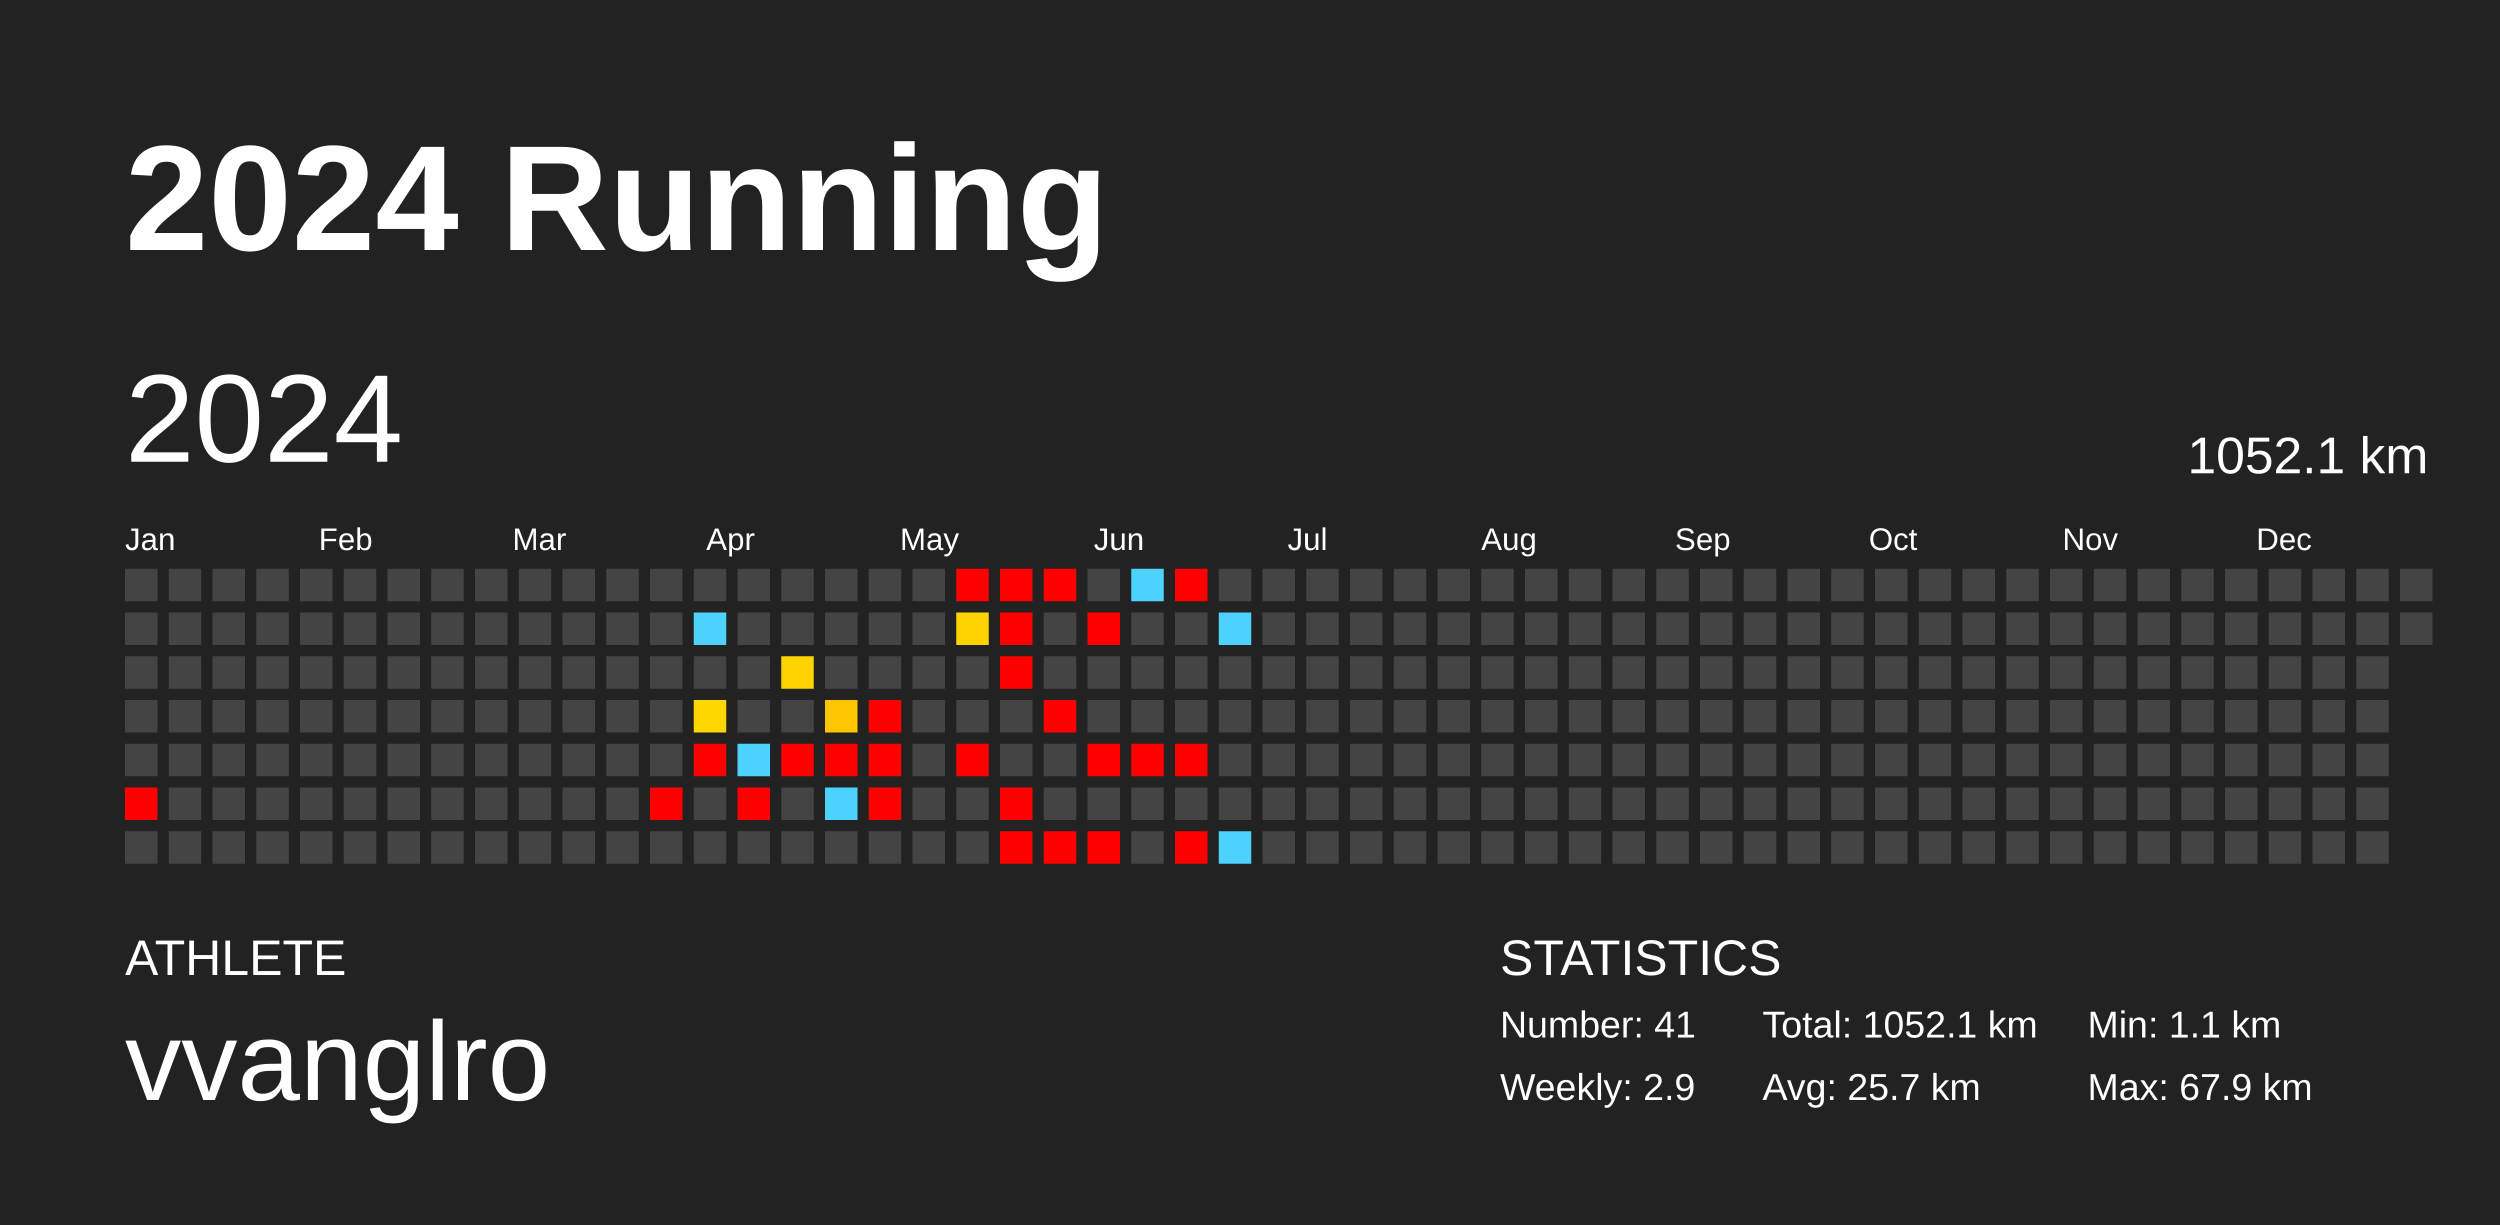
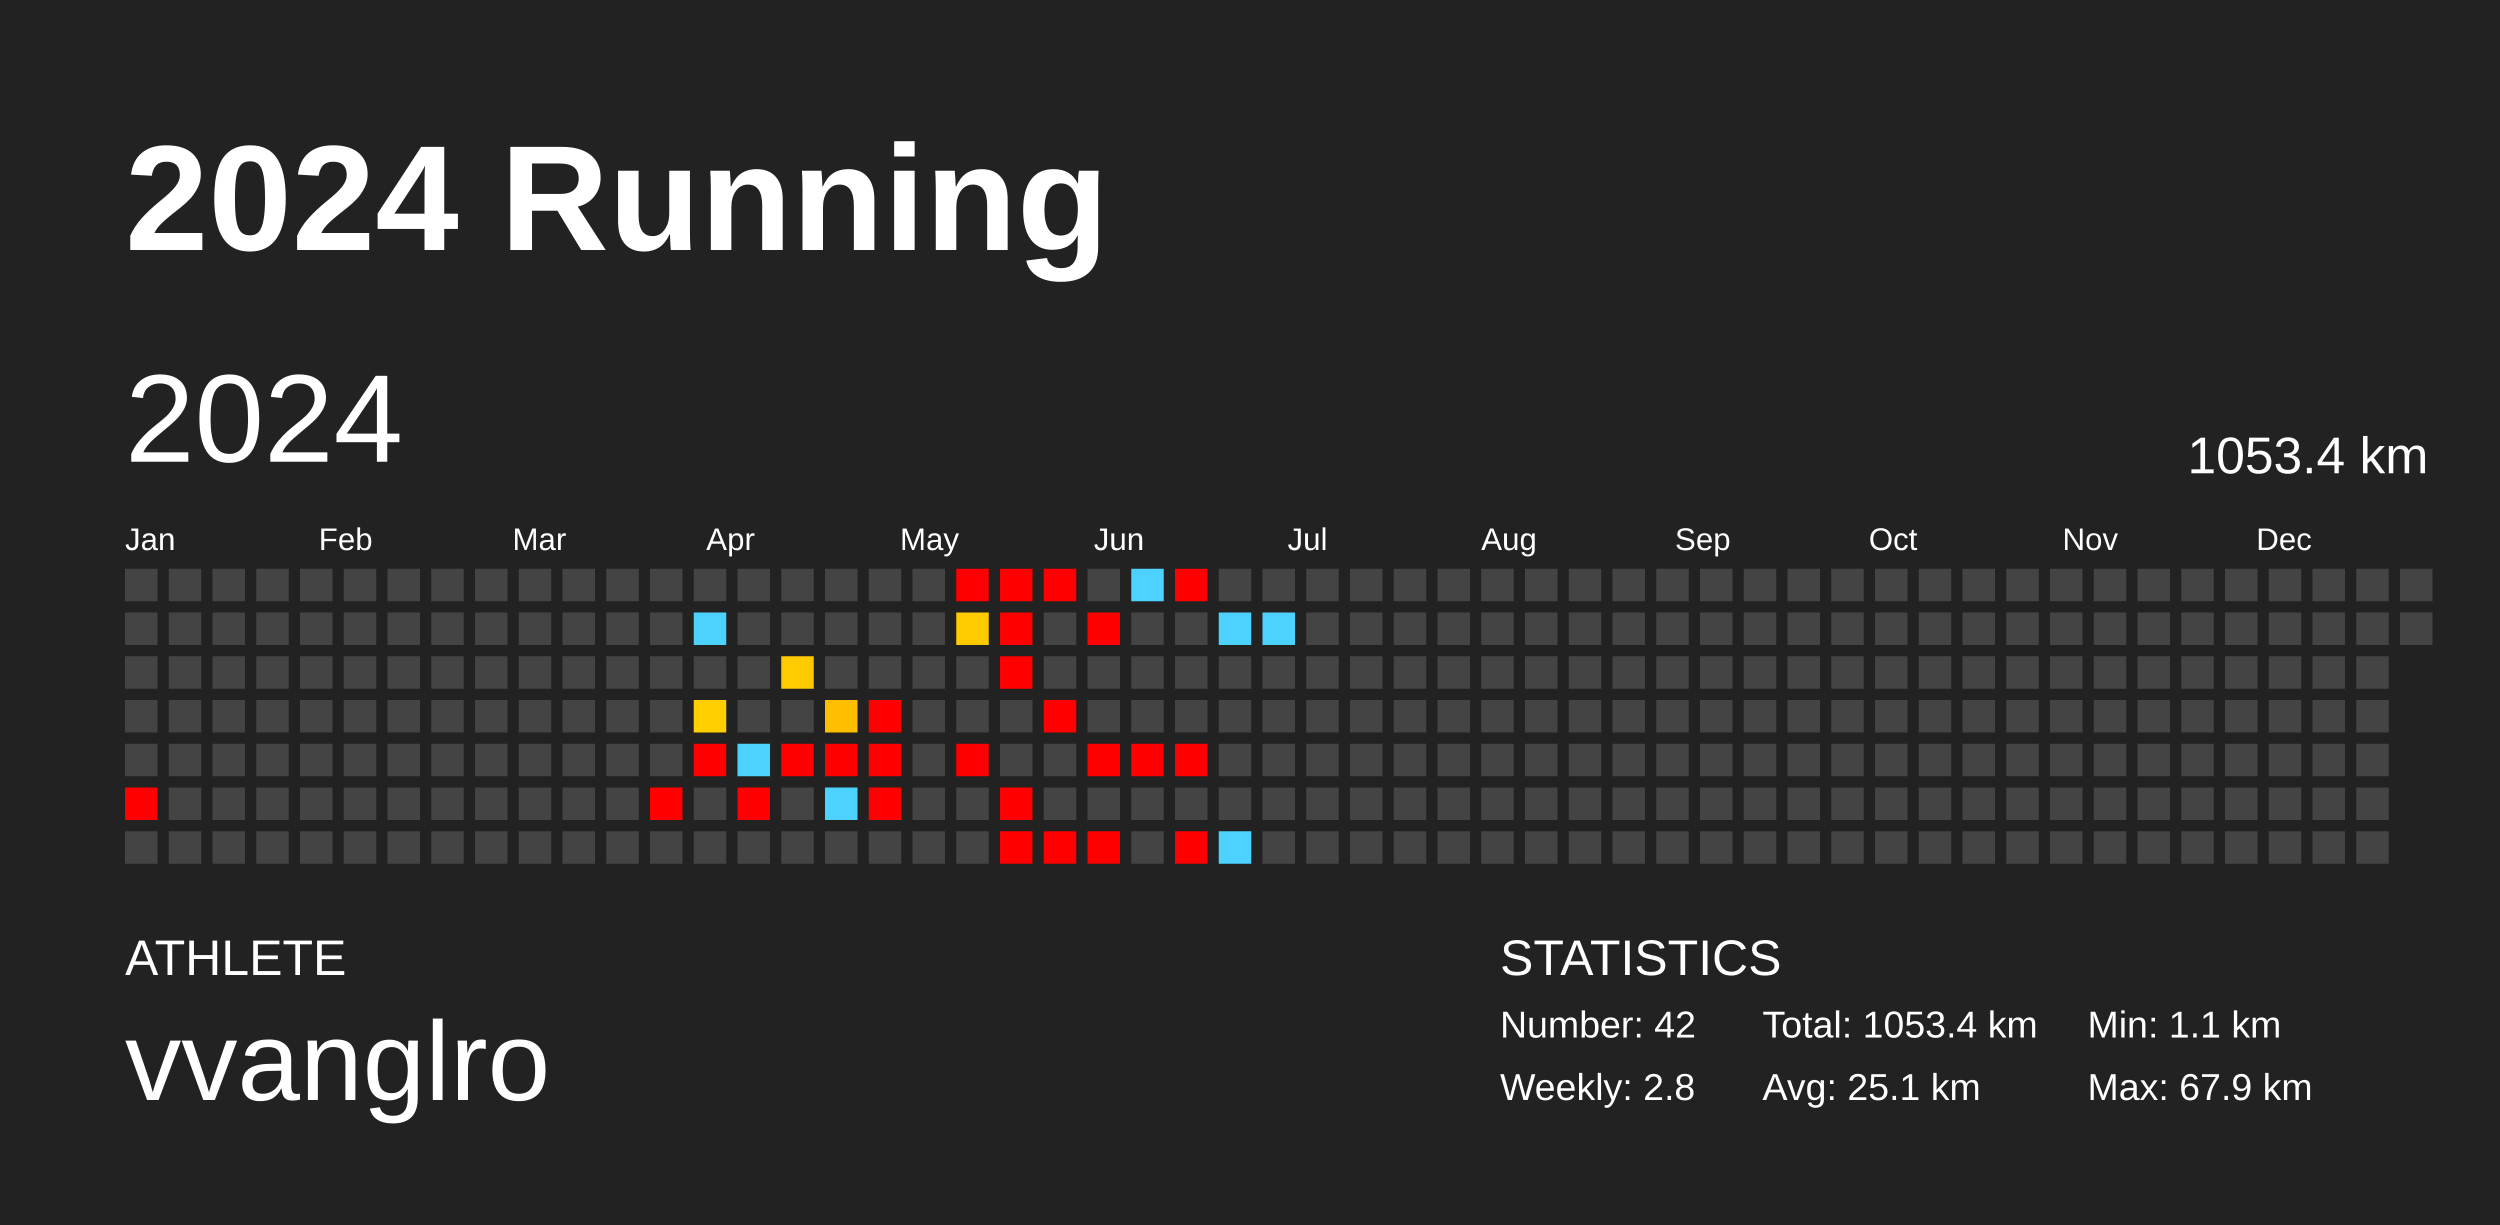
<svg xmlns="http://www.w3.org/2000/svg" baseProfile="full" height="98mm" version="1.1" viewBox="0,0,200,98" width="200mm">
  <defs />
  <rect fill="#222222" height="98" width="200" x="0" y="0" />
  <text fill="#FFFFFF" style="font-size:12px; font-family:Arial; font-weight:bold;" x="10" y="20">2024 Running</text>
  <text fill="#FFFFFF" style="font-size:4px; font-family:Arial" x="10" y="78">ATHLETE</text>
  <text fill="#FFFFFF" style="font-size:9px; font-family:Arial" x="10" y="88">vvanglro</text>
  <text fill="#FFFFFF" style="font-size:4px; font-family:Arial" x="120" y="78">STATISTICS</text>
-   <text fill="#FFFFFF" style="font-size:3px; font-family:Arial" x="120" y="83">Number: 41</text>
-   <text fill="#FFFFFF" style="font-size:3px; font-family:Arial" x="120" y="88">Weekly: 2.9</text>
-   <text fill="#FFFFFF" style="font-size:3px; font-family:Arial" x="141" y="83">Total: 1052.1 km</text>
-   <text fill="#FFFFFF" style="font-size:3px; font-family:Arial" x="141" y="88">Avg: 25.7 km</text>
+   <text fill="#FFFFFF" style="font-size:3px; font-family:Arial" x="120" y="83">Number: 42</text>
+   <text fill="#FFFFFF" style="font-size:3px; font-family:Arial" x="120" y="88">Weekly: 2.8</text>
+   <text fill="#FFFFFF" style="font-size:3px; font-family:Arial" x="141" y="83">Total: 1053.4 km</text>
+   <text fill="#FFFFFF" style="font-size:3px; font-family:Arial" x="141" y="88">Avg: 25.1 km</text>
  <text fill="#FFFFFF" style="font-size:3px; font-family:Arial" x="167" y="83">Min: 1.1 km</text>
  <text fill="#FFFFFF" style="font-size:3px; font-family:Arial" x="167" y="88">Max: 67.9 km</text>
  <text dominant-baseline="hanging" fill="#FFFFFF" style="font-size:10.0px; font-family:Arial;" x="10" y="30">2024</text>
-   <text dominant-baseline="hanging" fill="#FFFFFF" style="font-size:4.125px; font-family:Arial;" x="175" y="35">1052.1 km</text>
+   <text dominant-baseline="hanging" fill="#FFFFFF" style="font-size:4.125px; font-family:Arial;" x="175" y="35">1053.4 km</text>
  <text fill="#FFFFFF" style="font-size:2.5px; font-family:Arial" x="10.0" y="44">Jan</text>
  <text fill="#FFFFFF" style="font-size:2.5px; font-family:Arial" x="25.5" y="44">Feb</text>
  <text fill="#FFFFFF" style="font-size:2.5px; font-family:Arial" x="41.0" y="44">Mar</text>
  <text fill="#FFFFFF" style="font-size:2.5px; font-family:Arial" x="56.5" y="44">Apr</text>
  <text fill="#FFFFFF" style="font-size:2.5px; font-family:Arial" x="72.0" y="44">May</text>
  <text fill="#FFFFFF" style="font-size:2.5px; font-family:Arial" x="87.5" y="44">Jun</text>
  <text fill="#FFFFFF" style="font-size:2.5px; font-family:Arial" x="103.0" y="44">Jul</text>
  <text fill="#FFFFFF" style="font-size:2.5px; font-family:Arial" x="118.5" y="44">Aug</text>
  <text fill="#FFFFFF" style="font-size:2.5px; font-family:Arial" x="134.0" y="44">Sep</text>
  <text fill="#FFFFFF" style="font-size:2.5px; font-family:Arial" x="149.5" y="44">Oct</text>
  <text fill="#FFFFFF" style="font-size:2.5px; font-family:Arial" x="165.0" y="44">Nov</text>
  <text fill="#FFFFFF" style="font-size:2.5px; font-family:Arial" x="180.5" y="44">Dec</text>
  <rect fill="#444444" height="2.6" width="2.6" x="10.0" y="45.5" />
  <rect fill="#444444" height="2.6" width="2.6" x="10.0" y="49.0" />
  <rect fill="#444444" height="2.6" width="2.6" x="10.0" y="52.5" />
  <rect fill="#444444" height="2.6" width="2.6" x="10.0" y="56.0" />
  <rect fill="#444444" height="2.6" width="2.6" x="10.0" y="59.5" />
  <rect fill="red" height="2.6" width="2.6" x="10.0" y="63.0" />
  <rect fill="#444444" height="2.6" width="2.6" x="10.0" y="66.5" />
  <rect fill="#444444" height="2.6" width="2.6" x="13.5" y="45.5" />
  <rect fill="#444444" height="2.6" width="2.6" x="13.5" y="49.0" />
  <rect fill="#444444" height="2.6" width="2.6" x="13.5" y="52.5" />
  <rect fill="#444444" height="2.6" width="2.6" x="13.5" y="56.0" />
  <rect fill="#444444" height="2.6" width="2.6" x="13.5" y="59.5" />
  <rect fill="#444444" height="2.6" width="2.6" x="13.5" y="63.0" />
  <rect fill="#444444" height="2.6" width="2.6" x="13.5" y="66.5" />
  <rect fill="#444444" height="2.6" width="2.6" x="17.0" y="45.5" />
  <rect fill="#444444" height="2.6" width="2.6" x="17.0" y="49.0" />
  <rect fill="#444444" height="2.6" width="2.6" x="17.0" y="52.5" />
  <rect fill="#444444" height="2.6" width="2.6" x="17.0" y="56.0" />
  <rect fill="#444444" height="2.6" width="2.6" x="17.0" y="59.5" />
  <rect fill="#444444" height="2.6" width="2.6" x="17.0" y="63.0" />
  <rect fill="#444444" height="2.6" width="2.6" x="17.0" y="66.5" />
  <rect fill="#444444" height="2.6" width="2.6" x="20.5" y="45.5" />
  <rect fill="#444444" height="2.6" width="2.6" x="20.5" y="49.0" />
  <rect fill="#444444" height="2.6" width="2.6" x="20.5" y="52.5" />
  <rect fill="#444444" height="2.6" width="2.6" x="20.5" y="56.0" />
  <rect fill="#444444" height="2.6" width="2.6" x="20.5" y="59.5" />
  <rect fill="#444444" height="2.6" width="2.6" x="20.5" y="63.0" />
  <rect fill="#444444" height="2.6" width="2.6" x="20.5" y="66.5" />
  <rect fill="#444444" height="2.6" width="2.6" x="24.0" y="45.5" />
  <rect fill="#444444" height="2.6" width="2.6" x="24.0" y="49.0" />
  <rect fill="#444444" height="2.6" width="2.6" x="24.0" y="52.5" />
  <rect fill="#444444" height="2.6" width="2.6" x="24.0" y="56.0" />
  <rect fill="#444444" height="2.6" width="2.6" x="24.0" y="59.5" />
  <rect fill="#444444" height="2.6" width="2.6" x="24.0" y="63.0" />
  <rect fill="#444444" height="2.6" width="2.6" x="24.0" y="66.5" />
  <rect fill="#444444" height="2.6" width="2.6" x="27.5" y="45.5" />
  <rect fill="#444444" height="2.6" width="2.6" x="27.5" y="49.0" />
  <rect fill="#444444" height="2.6" width="2.6" x="27.5" y="52.5" />
  <rect fill="#444444" height="2.6" width="2.6" x="27.5" y="56.0" />
  <rect fill="#444444" height="2.6" width="2.6" x="27.5" y="59.5" />
  <rect fill="#444444" height="2.6" width="2.6" x="27.5" y="63.0" />
  <rect fill="#444444" height="2.6" width="2.6" x="27.5" y="66.5" />
  <rect fill="#444444" height="2.6" width="2.6" x="31.0" y="45.5" />
  <rect fill="#444444" height="2.6" width="2.6" x="31.0" y="49.0" />
  <rect fill="#444444" height="2.6" width="2.6" x="31.0" y="52.5" />
  <rect fill="#444444" height="2.6" width="2.6" x="31.0" y="56.0" />
  <rect fill="#444444" height="2.6" width="2.6" x="31.0" y="59.5" />
  <rect fill="#444444" height="2.6" width="2.6" x="31.0" y="63.0" />
  <rect fill="#444444" height="2.6" width="2.6" x="31.0" y="66.5" />
  <rect fill="#444444" height="2.6" width="2.6" x="34.5" y="45.5" />
  <rect fill="#444444" height="2.6" width="2.6" x="34.5" y="49.0" />
  <rect fill="#444444" height="2.6" width="2.6" x="34.5" y="52.5" />
  <rect fill="#444444" height="2.6" width="2.6" x="34.5" y="56.0" />
  <rect fill="#444444" height="2.6" width="2.6" x="34.5" y="59.5" />
  <rect fill="#444444" height="2.6" width="2.6" x="34.5" y="63.0" />
  <rect fill="#444444" height="2.6" width="2.6" x="34.5" y="66.5" />
  <rect fill="#444444" height="2.6" width="2.6" x="38.0" y="45.5" />
  <rect fill="#444444" height="2.6" width="2.6" x="38.0" y="49.0" />
  <rect fill="#444444" height="2.6" width="2.6" x="38.0" y="52.5" />
  <rect fill="#444444" height="2.6" width="2.6" x="38.0" y="56.0" />
  <rect fill="#444444" height="2.6" width="2.6" x="38.0" y="59.5" />
  <rect fill="#444444" height="2.6" width="2.6" x="38.0" y="63.0" />
  <rect fill="#444444" height="2.6" width="2.6" x="38.0" y="66.5" />
  <rect fill="#444444" height="2.6" width="2.6" x="41.5" y="45.5" />
  <rect fill="#444444" height="2.6" width="2.6" x="41.5" y="49.0" />
  <rect fill="#444444" height="2.6" width="2.6" x="41.5" y="52.5" />
  <rect fill="#444444" height="2.6" width="2.6" x="41.5" y="56.0" />
  <rect fill="#444444" height="2.6" width="2.6" x="41.5" y="59.5" />
  <rect fill="#444444" height="2.6" width="2.6" x="41.5" y="63.0" />
  <rect fill="#444444" height="2.6" width="2.6" x="41.5" y="66.5" />
  <rect fill="#444444" height="2.6" width="2.6" x="45.0" y="45.5" />
  <rect fill="#444444" height="2.6" width="2.6" x="45.0" y="49.0" />
  <rect fill="#444444" height="2.6" width="2.6" x="45.0" y="52.5" />
  <rect fill="#444444" height="2.6" width="2.6" x="45.0" y="56.0" />
  <rect fill="#444444" height="2.6" width="2.6" x="45.0" y="59.5" />
  <rect fill="#444444" height="2.6" width="2.6" x="45.0" y="63.0" />
  <rect fill="#444444" height="2.6" width="2.6" x="45.0" y="66.5" />
  <rect fill="#444444" height="2.6" width="2.6" x="48.5" y="45.5" />
  <rect fill="#444444" height="2.6" width="2.6" x="48.5" y="49.0" />
  <rect fill="#444444" height="2.6" width="2.6" x="48.5" y="52.5" />
  <rect fill="#444444" height="2.6" width="2.6" x="48.5" y="56.0" />
  <rect fill="#444444" height="2.6" width="2.6" x="48.5" y="59.5" />
  <rect fill="#444444" height="2.6" width="2.6" x="48.5" y="63.0" />
  <rect fill="#444444" height="2.6" width="2.6" x="48.5" y="66.5" />
  <rect fill="#444444" height="2.6" width="2.6" x="52.0" y="45.5" />
  <rect fill="#444444" height="2.6" width="2.6" x="52.0" y="49.0" />
  <rect fill="#444444" height="2.6" width="2.6" x="52.0" y="52.5" />
  <rect fill="#444444" height="2.6" width="2.6" x="52.0" y="56.0" />
  <rect fill="#444444" height="2.6" width="2.6" x="52.0" y="59.5" />
  <rect fill="red" height="2.6" width="2.6" x="52.0" y="63.0" />
  <rect fill="#444444" height="2.6" width="2.6" x="52.0" y="66.5" />
  <rect fill="#444444" height="2.6" width="2.6" x="55.5" y="45.5" />
  <rect fill="#4dd2ff" height="2.6" width="2.6" x="55.5" y="49.0" />
  <rect fill="#444444" height="2.6" width="2.6" x="55.5" y="52.5" />
-   <rect fill="#ffd700" height="2.6" width="2.6" x="55.5" y="56.0" />
+   <rect fill="#ffcf00" height="2.6" width="2.6" x="55.5" y="56.0" />
  <rect fill="red" height="2.6" width="2.6" x="55.5" y="59.5" />
  <rect fill="#444444" height="2.6" width="2.6" x="55.5" y="63.0" />
  <rect fill="#444444" height="2.6" width="2.6" x="55.5" y="66.5" />
  <rect fill="#444444" height="2.6" width="2.6" x="59.0" y="45.5" />
  <rect fill="#444444" height="2.6" width="2.6" x="59.0" y="49.0" />
  <rect fill="#444444" height="2.6" width="2.6" x="59.0" y="52.5" />
  <rect fill="#444444" height="2.6" width="2.6" x="59.0" y="56.0" />
  <rect fill="#4dd2ff" height="2.6" width="2.6" x="59.0" y="59.5" />
  <rect fill="red" height="2.6" width="2.6" x="59.0" y="63.0" />
  <rect fill="#444444" height="2.6" width="2.6" x="59.0" y="66.5" />
  <rect fill="#444444" height="2.6" width="2.6" x="62.5" y="45.5" />
  <rect fill="#444444" height="2.6" width="2.6" x="62.5" y="49.0" />
-   <rect fill="#ffd300" height="2.6" width="2.6" x="62.5" y="52.5" />
+   <rect fill="#ffcb00" height="2.6" width="2.6" x="62.5" y="52.5" />
  <rect fill="#444444" height="2.6" width="2.6" x="62.5" y="56.0" />
  <rect fill="red" height="2.6" width="2.6" x="62.5" y="59.5" />
  <rect fill="#444444" height="2.6" width="2.6" x="62.5" y="63.0" />
  <rect fill="#444444" height="2.6" width="2.6" x="62.5" y="66.5" />
  <rect fill="#444444" height="2.6" width="2.6" x="66.0" y="45.5" />
  <rect fill="#444444" height="2.6" width="2.6" x="66.0" y="49.0" />
  <rect fill="#444444" height="2.6" width="2.6" x="66.0" y="52.5" />
-   <rect fill="#ffc500" height="2.6" width="2.6" x="66.0" y="56.0" />
+   <rect fill="#ffbe00" height="2.6" width="2.6" x="66.0" y="56.0" />
  <rect fill="red" height="2.6" width="2.6" x="66.0" y="59.5" />
  <rect fill="#4dd2ff" height="2.6" width="2.6" x="66.0" y="63.0" />
  <rect fill="#444444" height="2.6" width="2.6" x="66.0" y="66.5" />
  <rect fill="#444444" height="2.6" width="2.6" x="69.5" y="45.5" />
  <rect fill="#444444" height="2.6" width="2.6" x="69.5" y="49.0" />
  <rect fill="#444444" height="2.6" width="2.6" x="69.5" y="52.5" />
  <rect fill="red" height="2.6" width="2.6" x="69.5" y="56.0" />
  <rect fill="red" height="2.6" width="2.6" x="69.5" y="59.5" />
  <rect fill="red" height="2.6" width="2.6" x="69.5" y="63.0" />
  <rect fill="#444444" height="2.6" width="2.6" x="69.5" y="66.5" />
  <rect fill="#444444" height="2.6" width="2.6" x="73.0" y="45.5" />
  <rect fill="#444444" height="2.6" width="2.6" x="73.0" y="49.0" />
  <rect fill="#444444" height="2.6" width="2.6" x="73.0" y="52.5" />
  <rect fill="#444444" height="2.6" width="2.6" x="73.0" y="56.0" />
  <rect fill="#444444" height="2.6" width="2.6" x="73.0" y="59.5" />
  <rect fill="#444444" height="2.6" width="2.6" x="73.0" y="63.0" />
  <rect fill="#444444" height="2.6" width="2.6" x="73.0" y="66.5" />
  <rect fill="red" height="2.6" width="2.6" x="76.5" y="45.5" />
-   <rect fill="#ffd300" height="2.6" width="2.6" x="76.5" y="49.0" />
+   <rect fill="#ffcb00" height="2.6" width="2.6" x="76.5" y="49.0" />
  <rect fill="#444444" height="2.6" width="2.6" x="76.5" y="52.5" />
  <rect fill="#444444" height="2.6" width="2.6" x="76.5" y="56.0" />
  <rect fill="red" height="2.6" width="2.6" x="76.5" y="59.5" />
  <rect fill="#444444" height="2.6" width="2.6" x="76.5" y="63.0" />
  <rect fill="#444444" height="2.6" width="2.6" x="76.5" y="66.5" />
  <rect fill="red" height="2.6" width="2.6" x="80.0" y="45.5" />
  <rect fill="red" height="2.6" width="2.6" x="80.0" y="49.0" />
  <rect fill="red" height="2.6" width="2.6" x="80.0" y="52.5" />
  <rect fill="#444444" height="2.6" width="2.6" x="80.0" y="56.0" />
  <rect fill="#444444" height="2.6" width="2.6" x="80.0" y="59.5" />
  <rect fill="red" height="2.6" width="2.6" x="80.0" y="63.0" />
  <rect fill="red" height="2.6" width="2.6" x="80.0" y="66.5" />
  <rect fill="red" height="2.6" width="2.6" x="83.5" y="45.5" />
  <rect fill="#444444" height="2.6" width="2.6" x="83.5" y="49.0" />
  <rect fill="#444444" height="2.6" width="2.6" x="83.5" y="52.5" />
  <rect fill="red" height="2.6" width="2.6" x="83.5" y="56.0" />
  <rect fill="#444444" height="2.6" width="2.6" x="83.5" y="59.5" />
  <rect fill="#444444" height="2.6" width="2.6" x="83.5" y="63.0" />
  <rect fill="red" height="2.6" width="2.6" x="83.5" y="66.5" />
  <rect fill="#444444" height="2.6" width="2.6" x="87.0" y="45.5" />
  <rect fill="red" height="2.6" width="2.6" x="87.0" y="49.0" />
  <rect fill="#444444" height="2.6" width="2.6" x="87.0" y="52.5" />
  <rect fill="#444444" height="2.6" width="2.6" x="87.0" y="56.0" />
  <rect fill="red" height="2.6" width="2.6" x="87.0" y="59.5" />
  <rect fill="#444444" height="2.6" width="2.6" x="87.0" y="63.0" />
  <rect fill="red" height="2.6" width="2.6" x="87.0" y="66.5" />
  <rect fill="#4dd2ff" height="2.6" width="2.6" x="90.5" y="45.5" />
  <rect fill="#444444" height="2.6" width="2.6" x="90.5" y="49.0" />
  <rect fill="#444444" height="2.6" width="2.6" x="90.5" y="52.5" />
  <rect fill="#444444" height="2.6" width="2.6" x="90.5" y="56.0" />
  <rect fill="red" height="2.6" width="2.6" x="90.5" y="59.5" />
  <rect fill="#444444" height="2.6" width="2.6" x="90.5" y="63.0" />
  <rect fill="#444444" height="2.6" width="2.6" x="90.5" y="66.5" />
  <rect fill="red" height="2.6" width="2.6" x="94.0" y="45.5" />
  <rect fill="#444444" height="2.6" width="2.6" x="94.0" y="49.0" />
  <rect fill="#444444" height="2.6" width="2.6" x="94.0" y="52.5" />
  <rect fill="#444444" height="2.6" width="2.6" x="94.0" y="56.0" />
  <rect fill="red" height="2.6" width="2.6" x="94.0" y="59.5" />
  <rect fill="#444444" height="2.6" width="2.6" x="94.0" y="63.0" />
  <rect fill="red" height="2.6" width="2.6" x="94.0" y="66.5" />
  <rect fill="#444444" height="2.6" width="2.6" x="97.5" y="45.5" />
  <rect fill="#4dd2ff" height="2.6" width="2.6" x="97.5" y="49.0" />
  <rect fill="#444444" height="2.6" width="2.6" x="97.5" y="52.5" />
  <rect fill="#444444" height="2.6" width="2.6" x="97.5" y="56.0" />
  <rect fill="#444444" height="2.6" width="2.6" x="97.5" y="59.5" />
  <rect fill="#444444" height="2.6" width="2.6" x="97.5" y="63.0" />
  <rect fill="#4dd2ff" height="2.6" width="2.6" x="97.5" y="66.5" />
  <rect fill="#444444" height="2.6" width="2.6" x="101.0" y="45.5" />
-   <rect fill="#444444" height="2.6" width="2.6" x="101.0" y="49.0" />
+   <rect fill="#4dd2ff" height="2.6" width="2.6" x="101.0" y="49.0" />
  <rect fill="#444444" height="2.6" width="2.6" x="101.0" y="52.5" />
  <rect fill="#444444" height="2.6" width="2.6" x="101.0" y="56.0" />
  <rect fill="#444444" height="2.6" width="2.6" x="101.0" y="59.5" />
  <rect fill="#444444" height="2.6" width="2.6" x="101.0" y="63.0" />
  <rect fill="#444444" height="2.6" width="2.6" x="101.0" y="66.5" />
  <rect fill="#444444" height="2.6" width="2.6" x="104.5" y="45.5" />
  <rect fill="#444444" height="2.6" width="2.6" x="104.5" y="49.0" />
  <rect fill="#444444" height="2.6" width="2.6" x="104.5" y="52.5" />
  <rect fill="#444444" height="2.6" width="2.6" x="104.5" y="56.0" />
  <rect fill="#444444" height="2.6" width="2.6" x="104.5" y="59.5" />
  <rect fill="#444444" height="2.6" width="2.6" x="104.5" y="63.0" />
  <rect fill="#444444" height="2.6" width="2.6" x="104.5" y="66.5" />
  <rect fill="#444444" height="2.6" width="2.6" x="108.0" y="45.5" />
  <rect fill="#444444" height="2.6" width="2.6" x="108.0" y="49.0" />
  <rect fill="#444444" height="2.6" width="2.6" x="108.0" y="52.5" />
  <rect fill="#444444" height="2.6" width="2.6" x="108.0" y="56.0" />
  <rect fill="#444444" height="2.6" width="2.6" x="108.0" y="59.5" />
  <rect fill="#444444" height="2.6" width="2.6" x="108.0" y="63.0" />
  <rect fill="#444444" height="2.6" width="2.6" x="108.0" y="66.5" />
  <rect fill="#444444" height="2.6" width="2.6" x="111.5" y="45.5" />
  <rect fill="#444444" height="2.6" width="2.6" x="111.5" y="49.0" />
  <rect fill="#444444" height="2.6" width="2.6" x="111.5" y="52.5" />
  <rect fill="#444444" height="2.6" width="2.6" x="111.5" y="56.0" />
  <rect fill="#444444" height="2.6" width="2.6" x="111.5" y="59.5" />
  <rect fill="#444444" height="2.6" width="2.6" x="111.5" y="63.0" />
  <rect fill="#444444" height="2.6" width="2.6" x="111.5" y="66.5" />
  <rect fill="#444444" height="2.6" width="2.6" x="115.0" y="45.5" />
  <rect fill="#444444" height="2.6" width="2.6" x="115.0" y="49.0" />
  <rect fill="#444444" height="2.6" width="2.6" x="115.0" y="52.5" />
  <rect fill="#444444" height="2.6" width="2.6" x="115.0" y="56.0" />
  <rect fill="#444444" height="2.6" width="2.6" x="115.0" y="59.5" />
  <rect fill="#444444" height="2.6" width="2.6" x="115.0" y="63.0" />
  <rect fill="#444444" height="2.6" width="2.6" x="115.0" y="66.5" />
  <rect fill="#444444" height="2.6" width="2.6" x="118.5" y="45.5" />
  <rect fill="#444444" height="2.6" width="2.6" x="118.5" y="49.0" />
  <rect fill="#444444" height="2.6" width="2.6" x="118.5" y="52.5" />
  <rect fill="#444444" height="2.6" width="2.6" x="118.5" y="56.0" />
  <rect fill="#444444" height="2.6" width="2.6" x="118.5" y="59.5" />
  <rect fill="#444444" height="2.6" width="2.6" x="118.5" y="63.0" />
  <rect fill="#444444" height="2.6" width="2.6" x="118.5" y="66.5" />
  <rect fill="#444444" height="2.6" width="2.6" x="122.0" y="45.5" />
  <rect fill="#444444" height="2.6" width="2.6" x="122.0" y="49.0" />
  <rect fill="#444444" height="2.6" width="2.6" x="122.0" y="52.5" />
  <rect fill="#444444" height="2.6" width="2.6" x="122.0" y="56.0" />
  <rect fill="#444444" height="2.6" width="2.6" x="122.0" y="59.5" />
  <rect fill="#444444" height="2.6" width="2.6" x="122.0" y="63.0" />
  <rect fill="#444444" height="2.6" width="2.6" x="122.0" y="66.5" />
  <rect fill="#444444" height="2.6" width="2.6" x="125.5" y="45.5" />
  <rect fill="#444444" height="2.6" width="2.6" x="125.5" y="49.0" />
  <rect fill="#444444" height="2.6" width="2.6" x="125.5" y="52.5" />
  <rect fill="#444444" height="2.6" width="2.6" x="125.5" y="56.0" />
  <rect fill="#444444" height="2.6" width="2.6" x="125.5" y="59.5" />
  <rect fill="#444444" height="2.6" width="2.6" x="125.5" y="63.0" />
  <rect fill="#444444" height="2.6" width="2.6" x="125.5" y="66.5" />
  <rect fill="#444444" height="2.6" width="2.6" x="129.0" y="45.5" />
  <rect fill="#444444" height="2.6" width="2.6" x="129.0" y="49.0" />
  <rect fill="#444444" height="2.6" width="2.6" x="129.0" y="52.5" />
  <rect fill="#444444" height="2.6" width="2.6" x="129.0" y="56.0" />
  <rect fill="#444444" height="2.6" width="2.6" x="129.0" y="59.5" />
  <rect fill="#444444" height="2.6" width="2.6" x="129.0" y="63.0" />
  <rect fill="#444444" height="2.6" width="2.6" x="129.0" y="66.5" />
  <rect fill="#444444" height="2.6" width="2.6" x="132.5" y="45.5" />
  <rect fill="#444444" height="2.6" width="2.6" x="132.5" y="49.0" />
  <rect fill="#444444" height="2.6" width="2.6" x="132.5" y="52.5" />
  <rect fill="#444444" height="2.6" width="2.6" x="132.5" y="56.0" />
  <rect fill="#444444" height="2.6" width="2.6" x="132.5" y="59.5" />
  <rect fill="#444444" height="2.6" width="2.6" x="132.5" y="63.0" />
  <rect fill="#444444" height="2.6" width="2.6" x="132.5" y="66.5" />
  <rect fill="#444444" height="2.6" width="2.6" x="136.0" y="45.5" />
  <rect fill="#444444" height="2.6" width="2.6" x="136.0" y="49.0" />
  <rect fill="#444444" height="2.6" width="2.6" x="136.0" y="52.5" />
  <rect fill="#444444" height="2.6" width="2.6" x="136.0" y="56.0" />
  <rect fill="#444444" height="2.6" width="2.6" x="136.0" y="59.5" />
  <rect fill="#444444" height="2.6" width="2.6" x="136.0" y="63.0" />
  <rect fill="#444444" height="2.6" width="2.6" x="136.0" y="66.5" />
  <rect fill="#444444" height="2.6" width="2.6" x="139.5" y="45.5" />
  <rect fill="#444444" height="2.6" width="2.6" x="139.5" y="49.0" />
  <rect fill="#444444" height="2.6" width="2.6" x="139.5" y="52.5" />
  <rect fill="#444444" height="2.6" width="2.6" x="139.5" y="56.0" />
  <rect fill="#444444" height="2.6" width="2.6" x="139.5" y="59.5" />
  <rect fill="#444444" height="2.6" width="2.6" x="139.5" y="63.0" />
  <rect fill="#444444" height="2.6" width="2.6" x="139.5" y="66.5" />
  <rect fill="#444444" height="2.6" width="2.6" x="143.0" y="45.5" />
  <rect fill="#444444" height="2.6" width="2.6" x="143.0" y="49.0" />
  <rect fill="#444444" height="2.6" width="2.6" x="143.0" y="52.5" />
  <rect fill="#444444" height="2.6" width="2.6" x="143.0" y="56.0" />
  <rect fill="#444444" height="2.6" width="2.6" x="143.0" y="59.5" />
  <rect fill="#444444" height="2.6" width="2.6" x="143.0" y="63.0" />
  <rect fill="#444444" height="2.6" width="2.6" x="143.0" y="66.5" />
  <rect fill="#444444" height="2.6" width="2.6" x="146.5" y="45.5" />
  <rect fill="#444444" height="2.6" width="2.6" x="146.5" y="49.0" />
  <rect fill="#444444" height="2.6" width="2.6" x="146.5" y="52.5" />
  <rect fill="#444444" height="2.6" width="2.6" x="146.5" y="56.0" />
  <rect fill="#444444" height="2.6" width="2.6" x="146.5" y="59.5" />
  <rect fill="#444444" height="2.6" width="2.6" x="146.5" y="63.0" />
  <rect fill="#444444" height="2.6" width="2.6" x="146.5" y="66.5" />
  <rect fill="#444444" height="2.6" width="2.6" x="150.0" y="45.5" />
  <rect fill="#444444" height="2.6" width="2.6" x="150.0" y="49.0" />
  <rect fill="#444444" height="2.6" width="2.6" x="150.0" y="52.5" />
  <rect fill="#444444" height="2.6" width="2.6" x="150.0" y="56.0" />
  <rect fill="#444444" height="2.6" width="2.6" x="150.0" y="59.5" />
  <rect fill="#444444" height="2.6" width="2.6" x="150.0" y="63.0" />
  <rect fill="#444444" height="2.6" width="2.6" x="150.0" y="66.5" />
  <rect fill="#444444" height="2.6" width="2.6" x="153.5" y="45.5" />
  <rect fill="#444444" height="2.6" width="2.6" x="153.5" y="49.0" />
  <rect fill="#444444" height="2.6" width="2.6" x="153.5" y="52.5" />
  <rect fill="#444444" height="2.6" width="2.6" x="153.5" y="56.0" />
  <rect fill="#444444" height="2.6" width="2.6" x="153.5" y="59.5" />
  <rect fill="#444444" height="2.6" width="2.6" x="153.5" y="63.0" />
  <rect fill="#444444" height="2.6" width="2.6" x="153.5" y="66.5" />
  <rect fill="#444444" height="2.6" width="2.6" x="157.0" y="45.5" />
  <rect fill="#444444" height="2.6" width="2.6" x="157.0" y="49.0" />
  <rect fill="#444444" height="2.6" width="2.6" x="157.0" y="52.5" />
  <rect fill="#444444" height="2.6" width="2.6" x="157.0" y="56.0" />
  <rect fill="#444444" height="2.6" width="2.6" x="157.0" y="59.5" />
  <rect fill="#444444" height="2.6" width="2.6" x="157.0" y="63.0" />
  <rect fill="#444444" height="2.6" width="2.6" x="157.0" y="66.5" />
  <rect fill="#444444" height="2.6" width="2.6" x="160.5" y="45.5" />
  <rect fill="#444444" height="2.6" width="2.6" x="160.5" y="49.0" />
  <rect fill="#444444" height="2.6" width="2.6" x="160.5" y="52.5" />
  <rect fill="#444444" height="2.6" width="2.6" x="160.5" y="56.0" />
  <rect fill="#444444" height="2.6" width="2.6" x="160.5" y="59.5" />
  <rect fill="#444444" height="2.6" width="2.6" x="160.5" y="63.0" />
  <rect fill="#444444" height="2.6" width="2.6" x="160.5" y="66.5" />
  <rect fill="#444444" height="2.6" width="2.6" x="164.0" y="45.5" />
  <rect fill="#444444" height="2.6" width="2.6" x="164.0" y="49.0" />
  <rect fill="#444444" height="2.6" width="2.6" x="164.0" y="52.5" />
  <rect fill="#444444" height="2.6" width="2.6" x="164.0" y="56.0" />
  <rect fill="#444444" height="2.6" width="2.6" x="164.0" y="59.5" />
  <rect fill="#444444" height="2.6" width="2.6" x="164.0" y="63.0" />
  <rect fill="#444444" height="2.6" width="2.6" x="164.0" y="66.5" />
  <rect fill="#444444" height="2.6" width="2.6" x="167.5" y="45.5" />
  <rect fill="#444444" height="2.6" width="2.6" x="167.5" y="49.0" />
  <rect fill="#444444" height="2.6" width="2.6" x="167.5" y="52.5" />
  <rect fill="#444444" height="2.6" width="2.6" x="167.5" y="56.0" />
  <rect fill="#444444" height="2.6" width="2.6" x="167.5" y="59.5" />
  <rect fill="#444444" height="2.6" width="2.6" x="167.5" y="63.0" />
  <rect fill="#444444" height="2.6" width="2.6" x="167.5" y="66.5" />
  <rect fill="#444444" height="2.6" width="2.6" x="171.0" y="45.5" />
  <rect fill="#444444" height="2.6" width="2.6" x="171.0" y="49.0" />
  <rect fill="#444444" height="2.6" width="2.6" x="171.0" y="52.5" />
  <rect fill="#444444" height="2.6" width="2.6" x="171.0" y="56.0" />
  <rect fill="#444444" height="2.6" width="2.6" x="171.0" y="59.5" />
  <rect fill="#444444" height="2.6" width="2.6" x="171.0" y="63.0" />
  <rect fill="#444444" height="2.6" width="2.6" x="171.0" y="66.5" />
  <rect fill="#444444" height="2.6" width="2.6" x="174.5" y="45.5" />
  <rect fill="#444444" height="2.6" width="2.6" x="174.5" y="49.0" />
  <rect fill="#444444" height="2.6" width="2.6" x="174.5" y="52.5" />
  <rect fill="#444444" height="2.6" width="2.6" x="174.5" y="56.0" />
  <rect fill="#444444" height="2.6" width="2.6" x="174.5" y="59.5" />
  <rect fill="#444444" height="2.6" width="2.6" x="174.5" y="63.0" />
  <rect fill="#444444" height="2.6" width="2.6" x="174.5" y="66.5" />
  <rect fill="#444444" height="2.6" width="2.6" x="178.0" y="45.5" />
  <rect fill="#444444" height="2.6" width="2.6" x="178.0" y="49.0" />
  <rect fill="#444444" height="2.6" width="2.6" x="178.0" y="52.5" />
  <rect fill="#444444" height="2.6" width="2.6" x="178.0" y="56.0" />
  <rect fill="#444444" height="2.6" width="2.6" x="178.0" y="59.5" />
  <rect fill="#444444" height="2.6" width="2.6" x="178.0" y="63.0" />
  <rect fill="#444444" height="2.6" width="2.6" x="178.0" y="66.5" />
  <rect fill="#444444" height="2.6" width="2.6" x="181.5" y="45.5" />
  <rect fill="#444444" height="2.6" width="2.6" x="181.5" y="49.0" />
  <rect fill="#444444" height="2.6" width="2.6" x="181.5" y="52.5" />
  <rect fill="#444444" height="2.6" width="2.6" x="181.5" y="56.0" />
  <rect fill="#444444" height="2.6" width="2.6" x="181.5" y="59.5" />
  <rect fill="#444444" height="2.6" width="2.6" x="181.5" y="63.0" />
  <rect fill="#444444" height="2.6" width="2.6" x="181.5" y="66.5" />
  <rect fill="#444444" height="2.6" width="2.6" x="185.0" y="45.5" />
  <rect fill="#444444" height="2.6" width="2.6" x="185.0" y="49.0" />
  <rect fill="#444444" height="2.6" width="2.6" x="185.0" y="52.5" />
  <rect fill="#444444" height="2.6" width="2.6" x="185.0" y="56.0" />
  <rect fill="#444444" height="2.6" width="2.6" x="185.0" y="59.5" />
  <rect fill="#444444" height="2.6" width="2.6" x="185.0" y="63.0" />
  <rect fill="#444444" height="2.6" width="2.6" x="185.0" y="66.5" />
  <rect fill="#444444" height="2.6" width="2.6" x="188.5" y="45.5" />
  <rect fill="#444444" height="2.6" width="2.6" x="188.5" y="49.0" />
  <rect fill="#444444" height="2.6" width="2.6" x="188.5" y="52.5" />
  <rect fill="#444444" height="2.6" width="2.6" x="188.5" y="56.0" />
  <rect fill="#444444" height="2.6" width="2.6" x="188.5" y="59.5" />
  <rect fill="#444444" height="2.6" width="2.6" x="188.5" y="63.0" />
  <rect fill="#444444" height="2.6" width="2.6" x="188.5" y="66.5" />
  <rect fill="#444444" height="2.6" width="2.6" x="192.0" y="45.5" />
  <rect fill="#444444" height="2.6" width="2.6" x="192.0" y="49.0" />
</svg>
